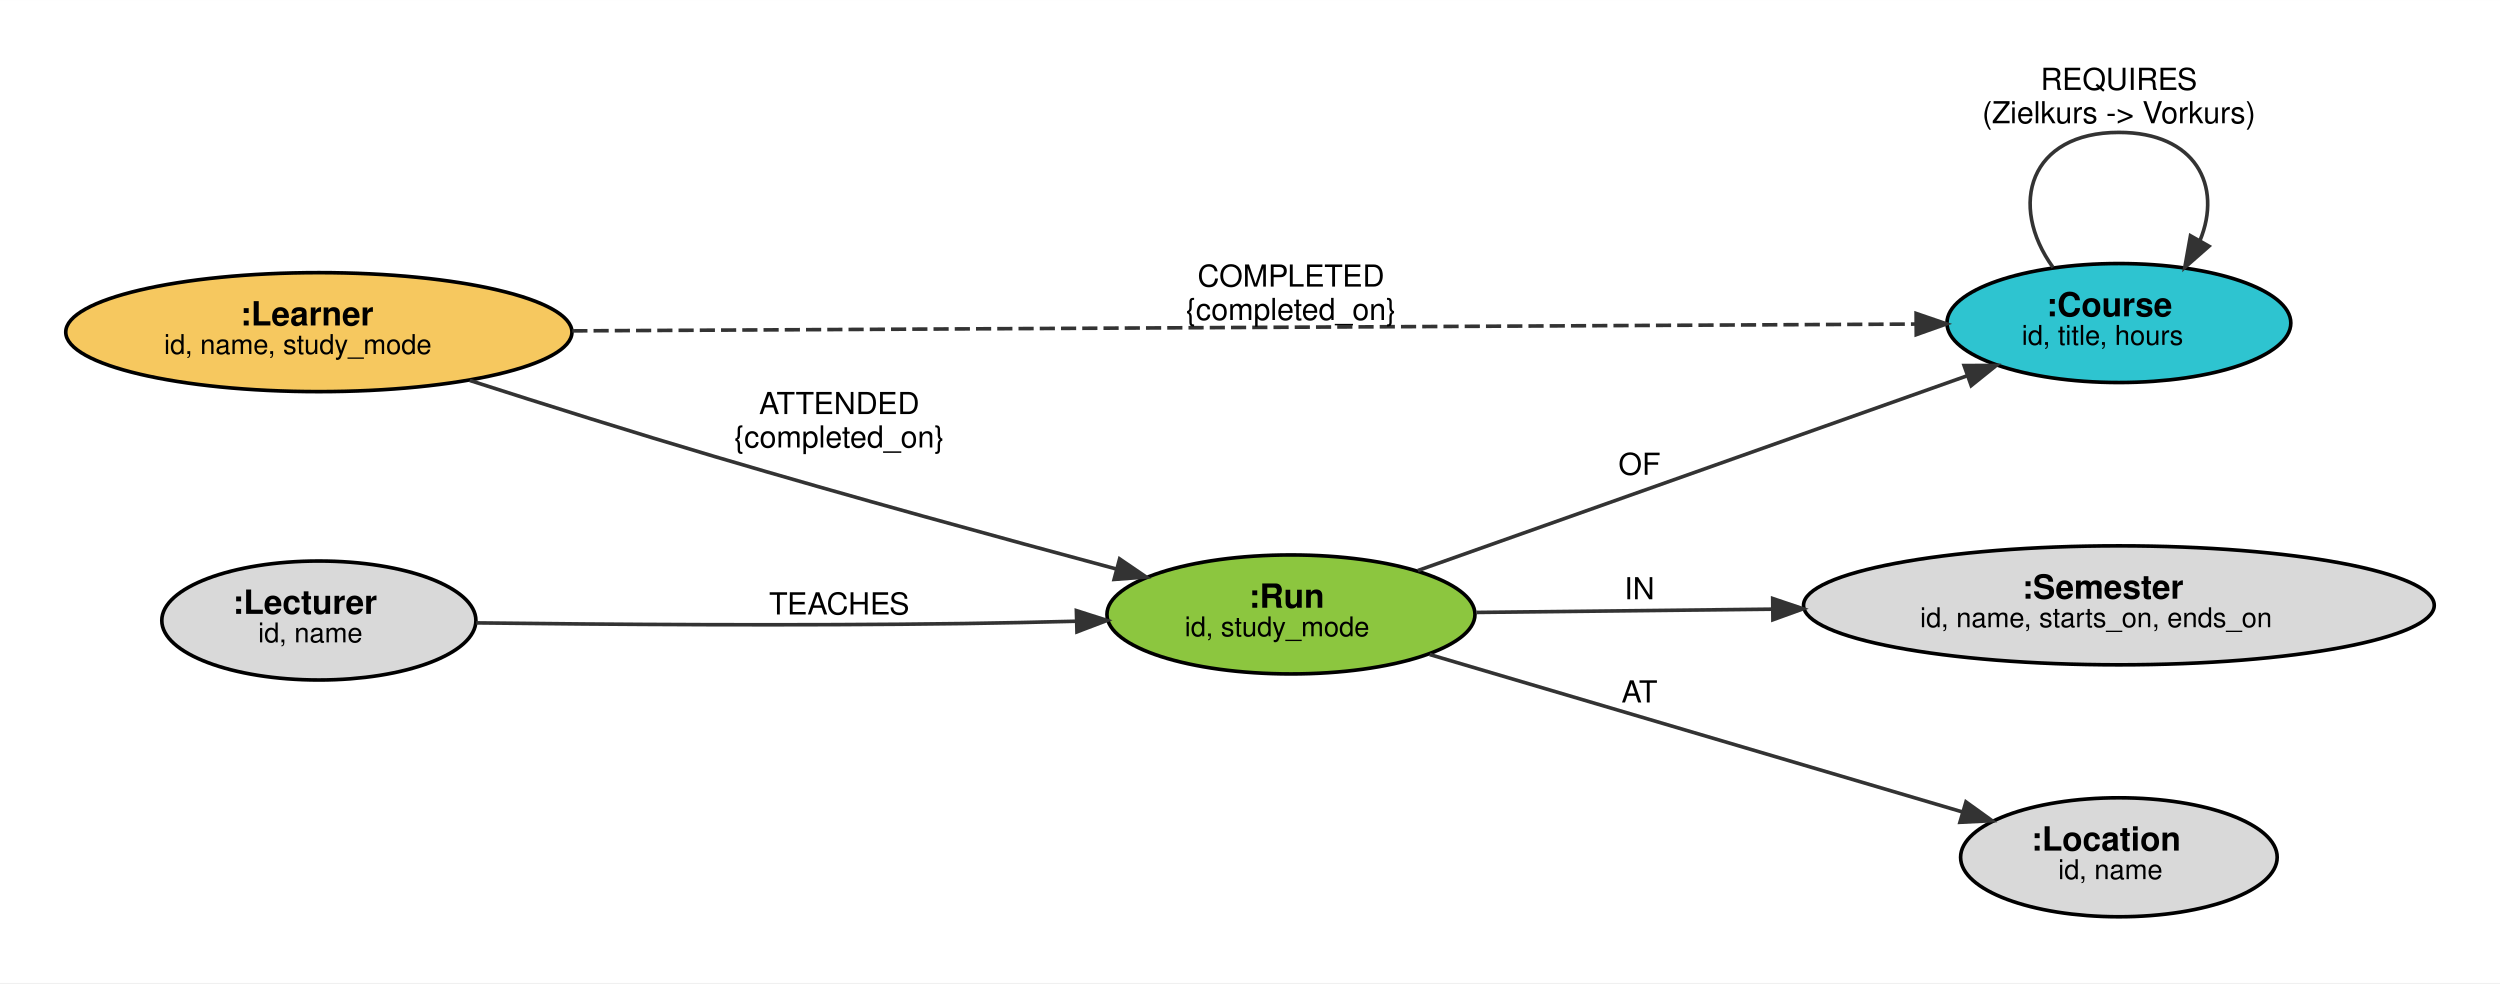
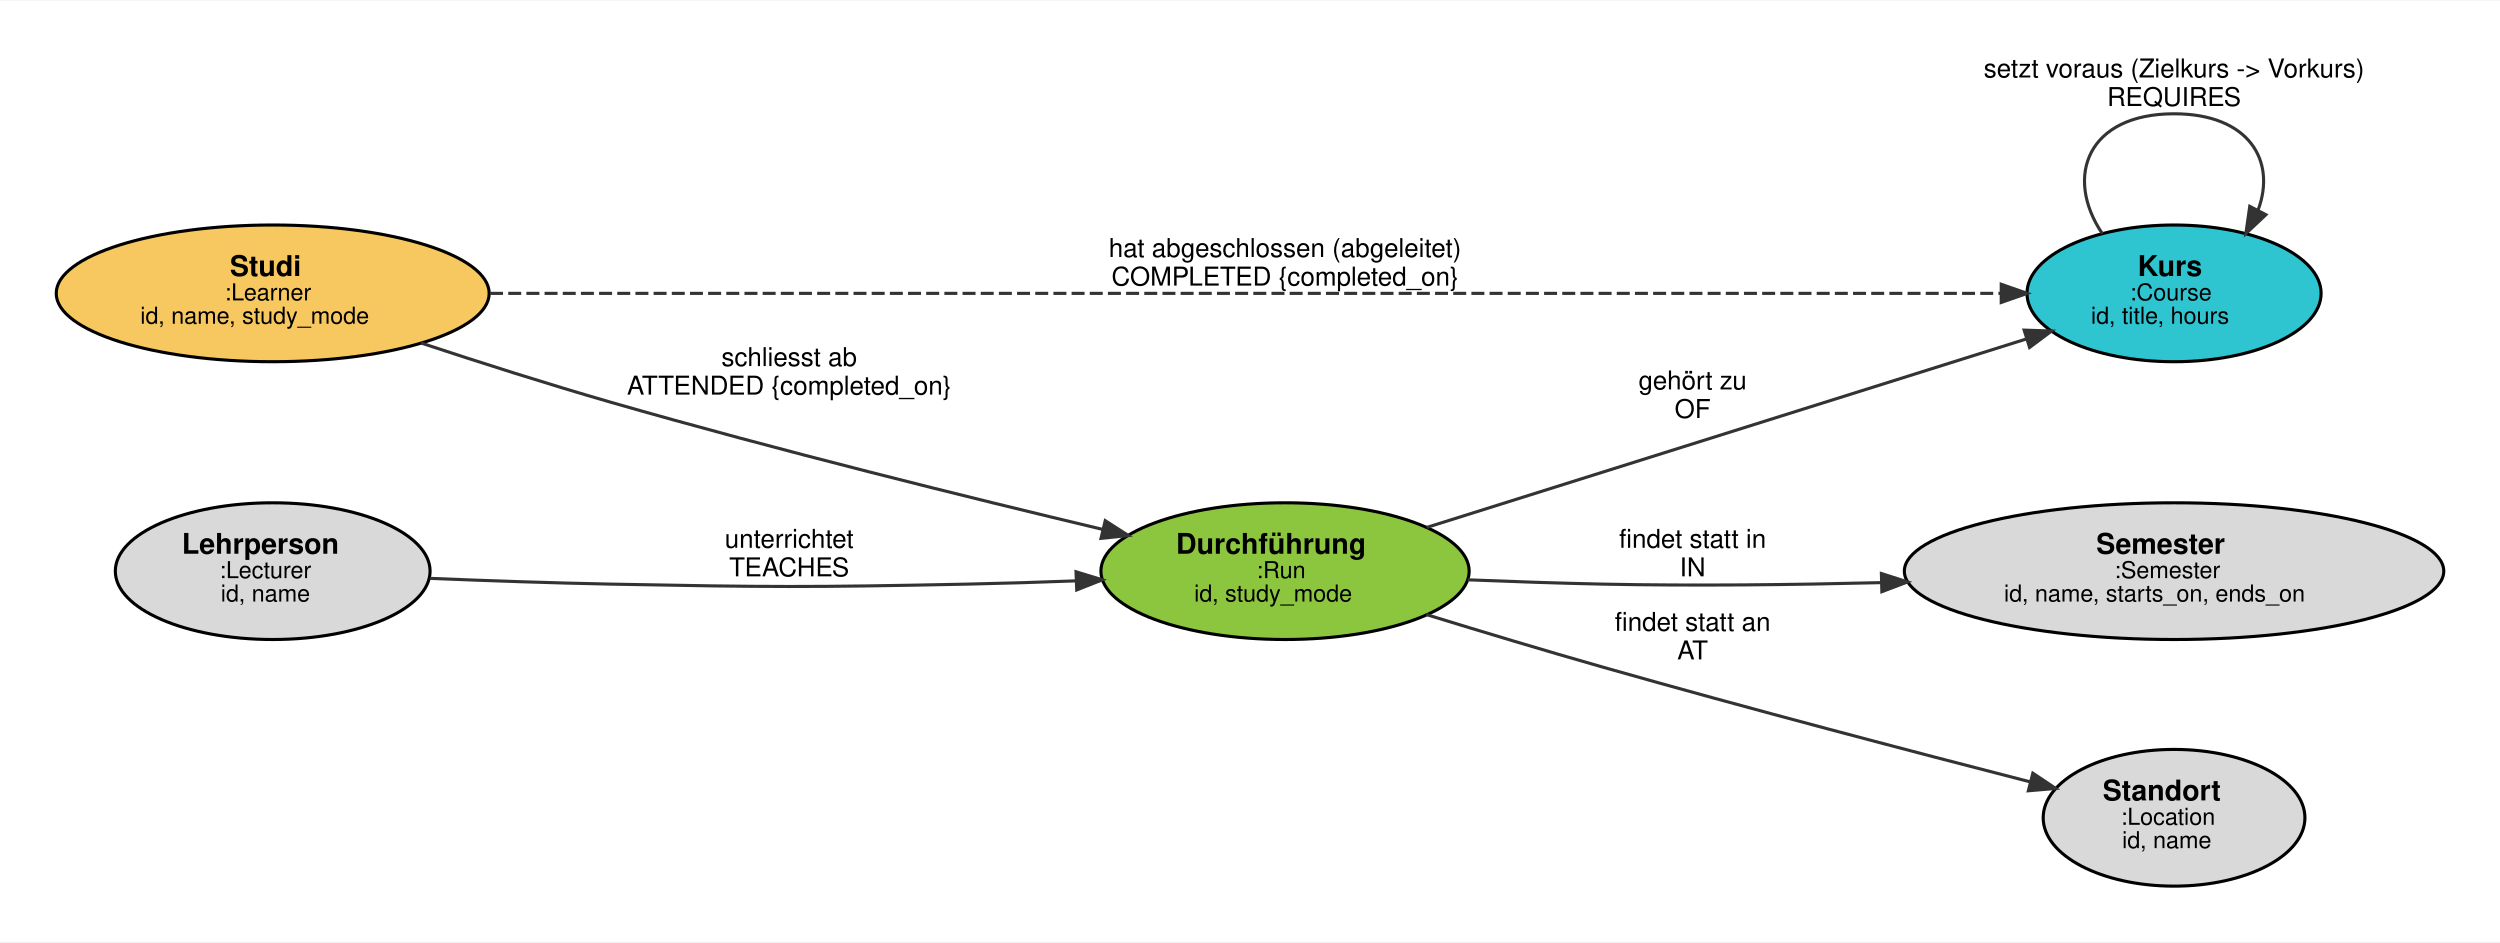
- <svg xmlns="http://www.w3.org/2000/svg" width="824pt" height="324pt" viewBox="0.00 0.00 823.59 323.80">
-   <g id="graph0" class="graph" transform="scale(1 1) rotate(0) translate(21.6 302.2)">
-     <polygon fill="white" stroke="transparent" points="-21.6,21.6 -21.6,-302.2 801.99,-302.2 801.99,21.6 -21.6,21.6" />
+ <svg xmlns="http://www.w3.org/2000/svg" width="963pt" height="363pt" viewBox="0.00 0.00 962.97 362.53">
+   <g id="graph0" class="graph" transform="scale(1 1) rotate(0) translate(21.6 340.93)">
+     <polygon fill="white" stroke="transparent" points="-21.6,21.6 -21.6,-340.93 941.37,-340.93 941.37,21.6 -21.6,21.6" />
    <g id="node1" class="node">
-       <ellipse fill="#f6c85f" stroke="black" stroke-width="1.2" cx="83.44" cy="-192.8" rx="83.38" ry="19.6" />
-       <text text-anchor="start" x="57.44" y="-195" font-family="Helvetica,sans-Serif" font-weight="bold" font-size="11.00">:Learner</text>
-       <text text-anchor="start" x="32.44" y="-185.6" font-family="Helvetica,sans-Serif" font-size="9.00">id, name, study_mode</text>
+       <ellipse fill="#f6c85f" stroke="black" stroke-width="1.2" cx="83.44" cy="-228.16" rx="83.38" ry="26.33" />
+       <text text-anchor="start" x="66.94" y="-234.86" font-family="Helvetica,sans-Serif" font-weight="bold" font-size="11.00">Studi</text>
+       <text text-anchor="start" x="64.94" y="-225.46" font-family="Helvetica,sans-Serif" font-size="9.00">:Learner</text>
+       <text text-anchor="start" x="32.44" y="-216.46" font-family="Helvetica,sans-Serif" font-size="9.00">id, name, study_mode</text>
    </g>
    <g id="node2" class="node">
-       <ellipse fill="#8cc63f" stroke="black" stroke-width="1.2" cx="403.69" cy="-99.8" rx="60.62" ry="19.6" />
-       <text text-anchor="start" x="389.69" y="-102" font-family="Helvetica,sans-Serif" font-weight="bold" font-size="11.00">:Run</text>
-       <text text-anchor="start" x="368.69" y="-92.6" font-family="Helvetica,sans-Serif" font-size="9.00">id, study_mode</text>
+       <ellipse fill="#8cc63f" stroke="black" stroke-width="1.2" cx="473.38" cy="-121.16" rx="70.92" ry="26.33" />
+       <text text-anchor="start" x="431.38" y="-127.86" font-family="Helvetica,sans-Serif" font-weight="bold" font-size="11.00">Durchführung</text>
+       <text text-anchor="start" x="462.38" y="-118.46" font-family="Helvetica,sans-Serif" font-size="9.00">:Run</text>
+       <text text-anchor="start" x="438.38" y="-109.46" font-family="Helvetica,sans-Serif" font-size="9.00">id, study_mode</text>
    </g>
    <g id="edge1" class="edge">
-       <path fill="none" stroke="#333333" stroke-width="1.2" d="M133.17,-176.88C157.37,-169.1 187.09,-159.73 213.88,-151.8 258.17,-138.69 308.63,-124.85 346.23,-114.75" />
-       <polygon fill="#333333" stroke="#333333" stroke-width="1.2" points="347.24,-118.1 355.99,-112.13 345.43,-111.34 347.24,-118.1" />
-       <text text-anchor="middle" x="254.88" y="-165.8" font-family="Helvetica,sans-Serif" font-size="10.00">ATTENDED</text>
-       <text text-anchor="middle" x="254.88" y="-154.8" font-family="Helvetica,sans-Serif" font-size="10.00">{completed_on}</text>
+       <path fill="none" stroke="#333333" stroke-width="1.2" d="M140.57,-209.04C163.23,-201.55 189.7,-193.12 213.88,-186.16 277.59,-167.84 350.95,-149.67 403.21,-137.22" />
+       <polygon fill="#333333" stroke="#333333" stroke-width="1.2" points="404.12,-140.6 413.04,-134.88 402.5,-133.79 404.12,-140.6" />
+       <text text-anchor="middle" x="282.38" y="-200.16" font-family="Helvetica,sans-Serif" font-size="10.00">schliesst ab</text>
+       <text text-anchor="middle" x="282.38" y="-189.16" font-family="Helvetica,sans-Serif" font-size="10.00">ATTENDED {completed_on}</text>
    </g>
    <g id="node3" class="node">
-       <ellipse fill="#2ec4d0" stroke="black" stroke-width="1.2" cx="676.44" cy="-195.8" rx="56.64" ry="19.6" />
-       <text text-anchor="start" x="652.44" y="-198" font-family="Helvetica,sans-Serif" font-weight="bold" font-size="11.00">:Course</text>
-       <text text-anchor="start" x="644.44" y="-188.6" font-family="Helvetica,sans-Serif" font-size="9.00">id, title, hours</text>
+       <ellipse fill="#2ec4d0" stroke="black" stroke-width="1.2" cx="815.82" cy="-228.16" rx="56.64" ry="26.33" />
+       <text text-anchor="start" x="801.82" y="-234.86" font-family="Helvetica,sans-Serif" font-weight="bold" font-size="11.00">Kurs</text>
+       <text text-anchor="start" x="798.82" y="-225.46" font-family="Helvetica,sans-Serif" font-size="9.00">:Course</text>
+       <text text-anchor="start" x="783.82" y="-216.46" font-family="Helvetica,sans-Serif" font-size="9.00">id, title, hours</text>
    </g>
    <g id="edge2" class="edge">
-       <path fill="none" stroke="#333333" stroke-width="1.2" stroke-dasharray="5,2" d="M166.93,-193.22C285.32,-193.82 501.07,-194.91 609.51,-195.46" />
-       <polygon fill="#333333" stroke="#333333" stroke-width="1.2" points="609.64,-198.96 619.66,-195.52 609.68,-191.97 609.64,-198.96" />
-       <text text-anchor="middle" x="403.69" y="-207.8" font-family="Helvetica,sans-Serif" font-size="10.00">COMPLETED</text>
-       <text text-anchor="middle" x="403.69" y="-196.8" font-family="Helvetica,sans-Serif" font-size="10.00">{completed_on}</text>
+       <path fill="none" stroke="#333333" stroke-width="1.2" stroke-dasharray="5,2" d="M167.16,-228.16C313.67,-228.16 615.87,-228.16 749.18,-228.16" />
+       <polygon fill="#333333" stroke="#333333" stroke-width="1.2" points="749.25,-231.66 759.25,-228.16 749.25,-224.66 749.25,-231.66" />
+       <text text-anchor="middle" x="473.38" y="-242.16" font-family="Helvetica,sans-Serif" font-size="10.00">hat abgeschlossen (abgeleitet)</text>
+       <text text-anchor="middle" x="473.38" y="-231.16" font-family="Helvetica,sans-Serif" font-size="10.00">COMPLETED {completed_on}</text>
    </g>
    <g id="edge3" class="edge">
-       <path fill="none" stroke="#333333" stroke-width="1.2" d="M445.52,-114.28C493.95,-131.45 574.64,-160.06 626.41,-178.41" />
-       <polygon fill="#333333" stroke="#333333" stroke-width="1.2" points="625.45,-181.79 636.05,-181.83 627.79,-175.19 625.45,-181.79" />
-       <text text-anchor="middle" x="518.5" y="-145.8" font-family="Helvetica,sans-Serif" font-size="10.00">OF</text>
+       <path fill="none" stroke="#333333" stroke-width="1.2" d="M527.95,-138C590.87,-157.78 694.76,-190.43 758.75,-210.54" />
+       <polygon fill="#333333" stroke="#333333" stroke-width="1.2" points="758.07,-214 768.66,-213.66 760.17,-207.32 758.07,-214" />
+       <text text-anchor="middle" x="630.38" y="-191.16" font-family="Helvetica,sans-Serif" font-size="10.00">gehört zu</text>
+       <text text-anchor="middle" x="630.38" y="-180.16" font-family="Helvetica,sans-Serif" font-size="10.00">OF</text>
    </g>
    <g id="node4" class="node">
-       <ellipse fill="#d9d9d9" stroke="black" stroke-width="1.2" cx="676.44" cy="-102.8" rx="103.89" ry="19.6" />
-       <text text-anchor="start" x="644.44" y="-105" font-family="Helvetica,sans-Serif" font-weight="bold" font-size="11.00">:Semester</text>
-       <text text-anchor="start" x="610.94" y="-95.6" font-family="Helvetica,sans-Serif" font-size="9.00">id, name, starts_on, ends_on</text>
+       <ellipse fill="#d9d9d9" stroke="black" stroke-width="1.2" cx="815.82" cy="-121.16" rx="103.89" ry="26.33" />
+       <text text-anchor="start" x="785.82" y="-127.86" font-family="Helvetica,sans-Serif" font-weight="bold" font-size="11.00">Semester</text>
+       <text text-anchor="start" x="792.82" y="-118.46" font-family="Helvetica,sans-Serif" font-size="9.00">:Semester</text>
+       <text text-anchor="start" x="750.32" y="-109.46" font-family="Helvetica,sans-Serif" font-size="9.00">id, name, starts_on, ends_on</text>
    </g>
    <g id="edge4" class="edge">
-       <path fill="none" stroke="#333333" stroke-width="1.2" d="M464.78,-100.46C493.44,-100.78 528.7,-101.17 562.12,-101.54" />
-       <polygon fill="#333333" stroke="#333333" stroke-width="1.2" points="562.39,-105.05 572.43,-101.66 562.46,-98.05 562.39,-105.05" />
-       <text text-anchor="middle" x="518.5" y="-104.8" font-family="Helvetica,sans-Serif" font-size="10.00">IN</text>
+       <path fill="none" stroke="#333333" stroke-width="1.2" d="M543.75,-117.82C560.79,-117.13 578.99,-116.51 595.88,-116.16 630.73,-115.45 668.71,-115.88 703.1,-116.74" />
+       <polygon fill="#333333" stroke="#333333" stroke-width="1.2" points="703.09,-120.24 713.17,-117.01 703.27,-113.25 703.09,-120.24" />
+       <text text-anchor="middle" x="630.38" y="-130.16" font-family="Helvetica,sans-Serif" font-size="10.00">findet statt in</text>
+       <text text-anchor="middle" x="630.38" y="-119.16" font-family="Helvetica,sans-Serif" font-size="10.00">IN</text>
    </g>
    <g id="node5" class="node">
-       <ellipse fill="#d9d9d9" stroke="black" stroke-width="1.2" cx="676.44" cy="-19.8" rx="52.15" ry="19.6" />
-       <text text-anchor="start" x="647.44" y="-22" font-family="Helvetica,sans-Serif" font-weight="bold" font-size="11.00">:Location</text>
-       <text text-anchor="start" x="656.44" y="-12.6" font-family="Helvetica,sans-Serif" font-size="9.00">id, name</text>
+       <ellipse fill="#d9d9d9" stroke="black" stroke-width="1.2" cx="815.82" cy="-26.16" rx="50.41" ry="26.33" />
+       <text text-anchor="start" x="788.32" y="-32.86" font-family="Helvetica,sans-Serif" font-weight="bold" font-size="11.00">Standort</text>
+       <text text-anchor="start" x="795.32" y="-23.46" font-family="Helvetica,sans-Serif" font-size="9.00">:Location</text>
+       <text text-anchor="start" x="795.82" y="-14.46" font-family="Helvetica,sans-Serif" font-size="9.00">id, name</text>
    </g>
    <g id="edge5" class="edge">
-       <path fill="none" stroke="#333333" stroke-width="1.2" d="M449.4,-86.59C497.7,-72.32 574.49,-49.63 624.94,-34.72" />
-       <polygon fill="#333333" stroke="#333333" stroke-width="1.2" points="626.06,-38.04 634.66,-31.85 624.08,-31.33 626.06,-38.04" />
-       <text text-anchor="middle" x="518.5" y="-70.8" font-family="Helvetica,sans-Serif" font-size="10.00">AT</text>
+       <path fill="none" stroke="#333333" stroke-width="1.2" d="M527.78,-104.44C548.94,-97.93 573.5,-90.53 595.88,-84.16 651.78,-68.25 716.13,-51.38 760.52,-39.96" />
+       <polygon fill="#333333" stroke="#333333" stroke-width="1.2" points="761.43,-43.34 770.24,-37.46 759.69,-36.56 761.43,-43.34" />
+       <text text-anchor="middle" x="630.38" y="-98.16" font-family="Helvetica,sans-Serif" font-size="10.00">findet statt an</text>
+       <text text-anchor="middle" x="630.38" y="-87.16" font-family="Helvetica,sans-Serif" font-size="10.00">AT</text>
    </g>
    <g id="edge7" class="edge">
-       <path fill="none" stroke="#333333" stroke-width="1.2" d="M654.74,-214.12C639.81,-234.8 647.04,-258.6 676.44,-258.6 701.71,-258.6 710.61,-241.02 703.14,-222.96" />
-       <polygon fill="#333333" stroke="#333333" stroke-width="1.2" points="706.11,-221.11 698.15,-214.12 700.02,-224.55 706.11,-221.11" />
-       <text text-anchor="middle" x="676.44" y="-272.6" font-family="Helvetica,sans-Serif" font-size="10.00">REQUIRES</text>
-       <text text-anchor="middle" x="676.44" y="-261.6" font-family="Helvetica,sans-Serif" font-size="10.00">(Zielkurs -&gt; Vorkurs)</text>
+       <path fill="none" stroke="#333333" stroke-width="1.2" d="M788.16,-251.19C773.36,-273.25 782.58,-297.33 815.82,-297.33 844.52,-297.33 855.31,-279.38 848.2,-260.28" />
+       <polygon fill="#333333" stroke="#333333" stroke-width="1.2" points="851.2,-258.45 843.48,-251.19 844.98,-261.68 851.2,-258.45" />
+       <text text-anchor="middle" x="815.82" y="-311.33" font-family="Helvetica,sans-Serif" font-size="10.00">setzt voraus (Zielkurs -&gt; Vorkurs)</text>
+       <text text-anchor="middle" x="815.82" y="-300.33" font-family="Helvetica,sans-Serif" font-size="10.00">REQUIRES</text>
    </g>
    <g id="node6" class="node">
-       <ellipse fill="#d9d9d9" stroke="black" stroke-width="1.2" cx="83.44" cy="-97.8" rx="51.74" ry="19.6" />
-       <text text-anchor="start" x="54.94" y="-100" font-family="Helvetica,sans-Serif" font-weight="bold" font-size="11.00">:Lecturer</text>
-       <text text-anchor="start" x="63.44" y="-90.6" font-family="Helvetica,sans-Serif" font-size="9.00">id, name</text>
+       <ellipse fill="#d9d9d9" stroke="black" stroke-width="1.2" cx="83.44" cy="-121.16" rx="60.62" ry="26.33" />
+       <text text-anchor="start" x="48.44" y="-127.86" font-family="Helvetica,sans-Serif" font-weight="bold" font-size="11.00">Lehrperson</text>
+       <text text-anchor="start" x="62.94" y="-118.46" font-family="Helvetica,sans-Serif" font-size="9.00">:Lecturer</text>
+       <text text-anchor="start" x="63.44" y="-109.46" font-family="Helvetica,sans-Serif" font-size="9.00">id, name</text>
    </g>
    <g id="edge6" class="edge">
-       <path fill="none" stroke="#333333" stroke-width="1.2" d="M135.28,-97.02C178.11,-96.5 241,-96.03 295.88,-96.8 307.83,-96.97 320.54,-97.24 332.86,-97.56" />
-       <polygon fill="#333333" stroke="#333333" stroke-width="1.2" points="333,-101.06 343.09,-97.83 333.19,-94.06 333,-101.06" />
-       <text text-anchor="middle" x="254.88" y="-99.8" font-family="Helvetica,sans-Serif" font-size="10.00">TEACHES</text>
+       <path fill="none" stroke="#333333" stroke-width="1.2" d="M144.03,-118.38C165.98,-117.48 191.06,-116.6 213.88,-116.16 274.75,-114.99 290,-114.91 350.88,-116.16 364.46,-116.44 378.9,-116.9 392.9,-117.42" />
+       <polygon fill="#333333" stroke="#333333" stroke-width="1.2" points="392.87,-120.92 403,-117.82 393.14,-113.93 392.87,-120.92" />
+       <text text-anchor="middle" x="282.38" y="-130.16" font-family="Helvetica,sans-Serif" font-size="10.00">unterrichtet</text>
+       <text text-anchor="middle" x="282.38" y="-119.16" font-family="Helvetica,sans-Serif" font-size="10.00">TEACHES</text>
    </g>
  </g>
</svg>
